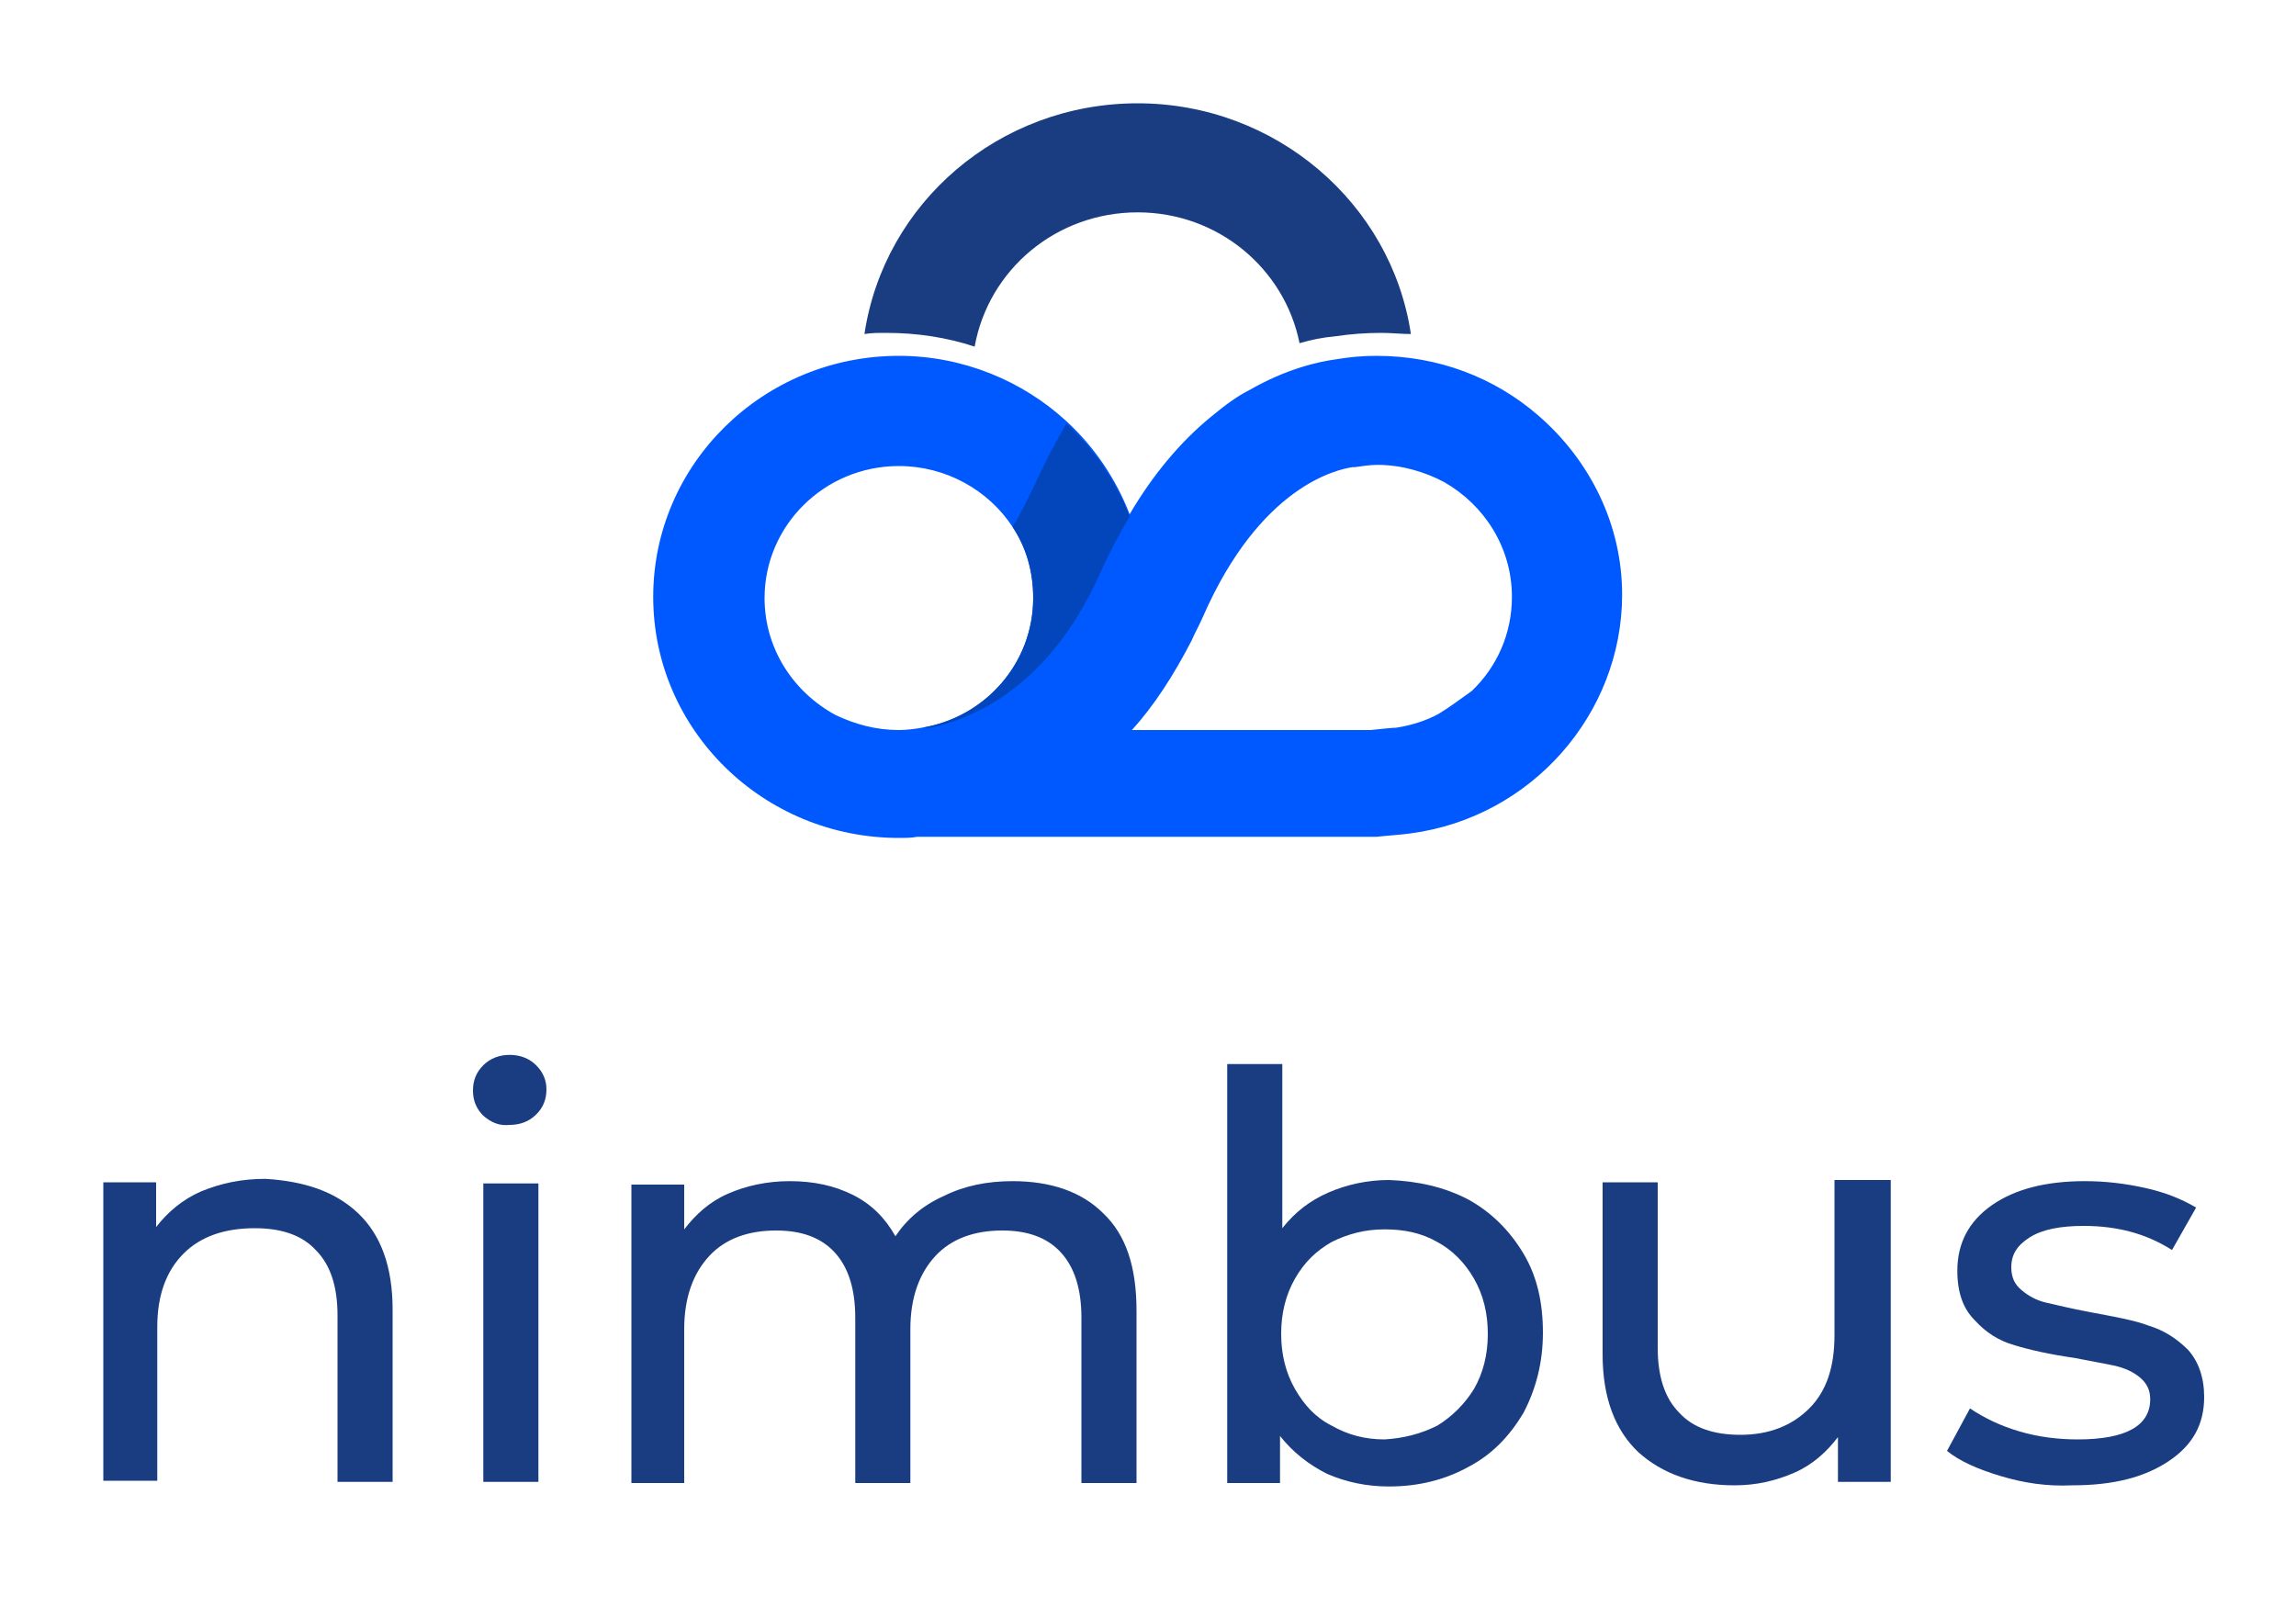
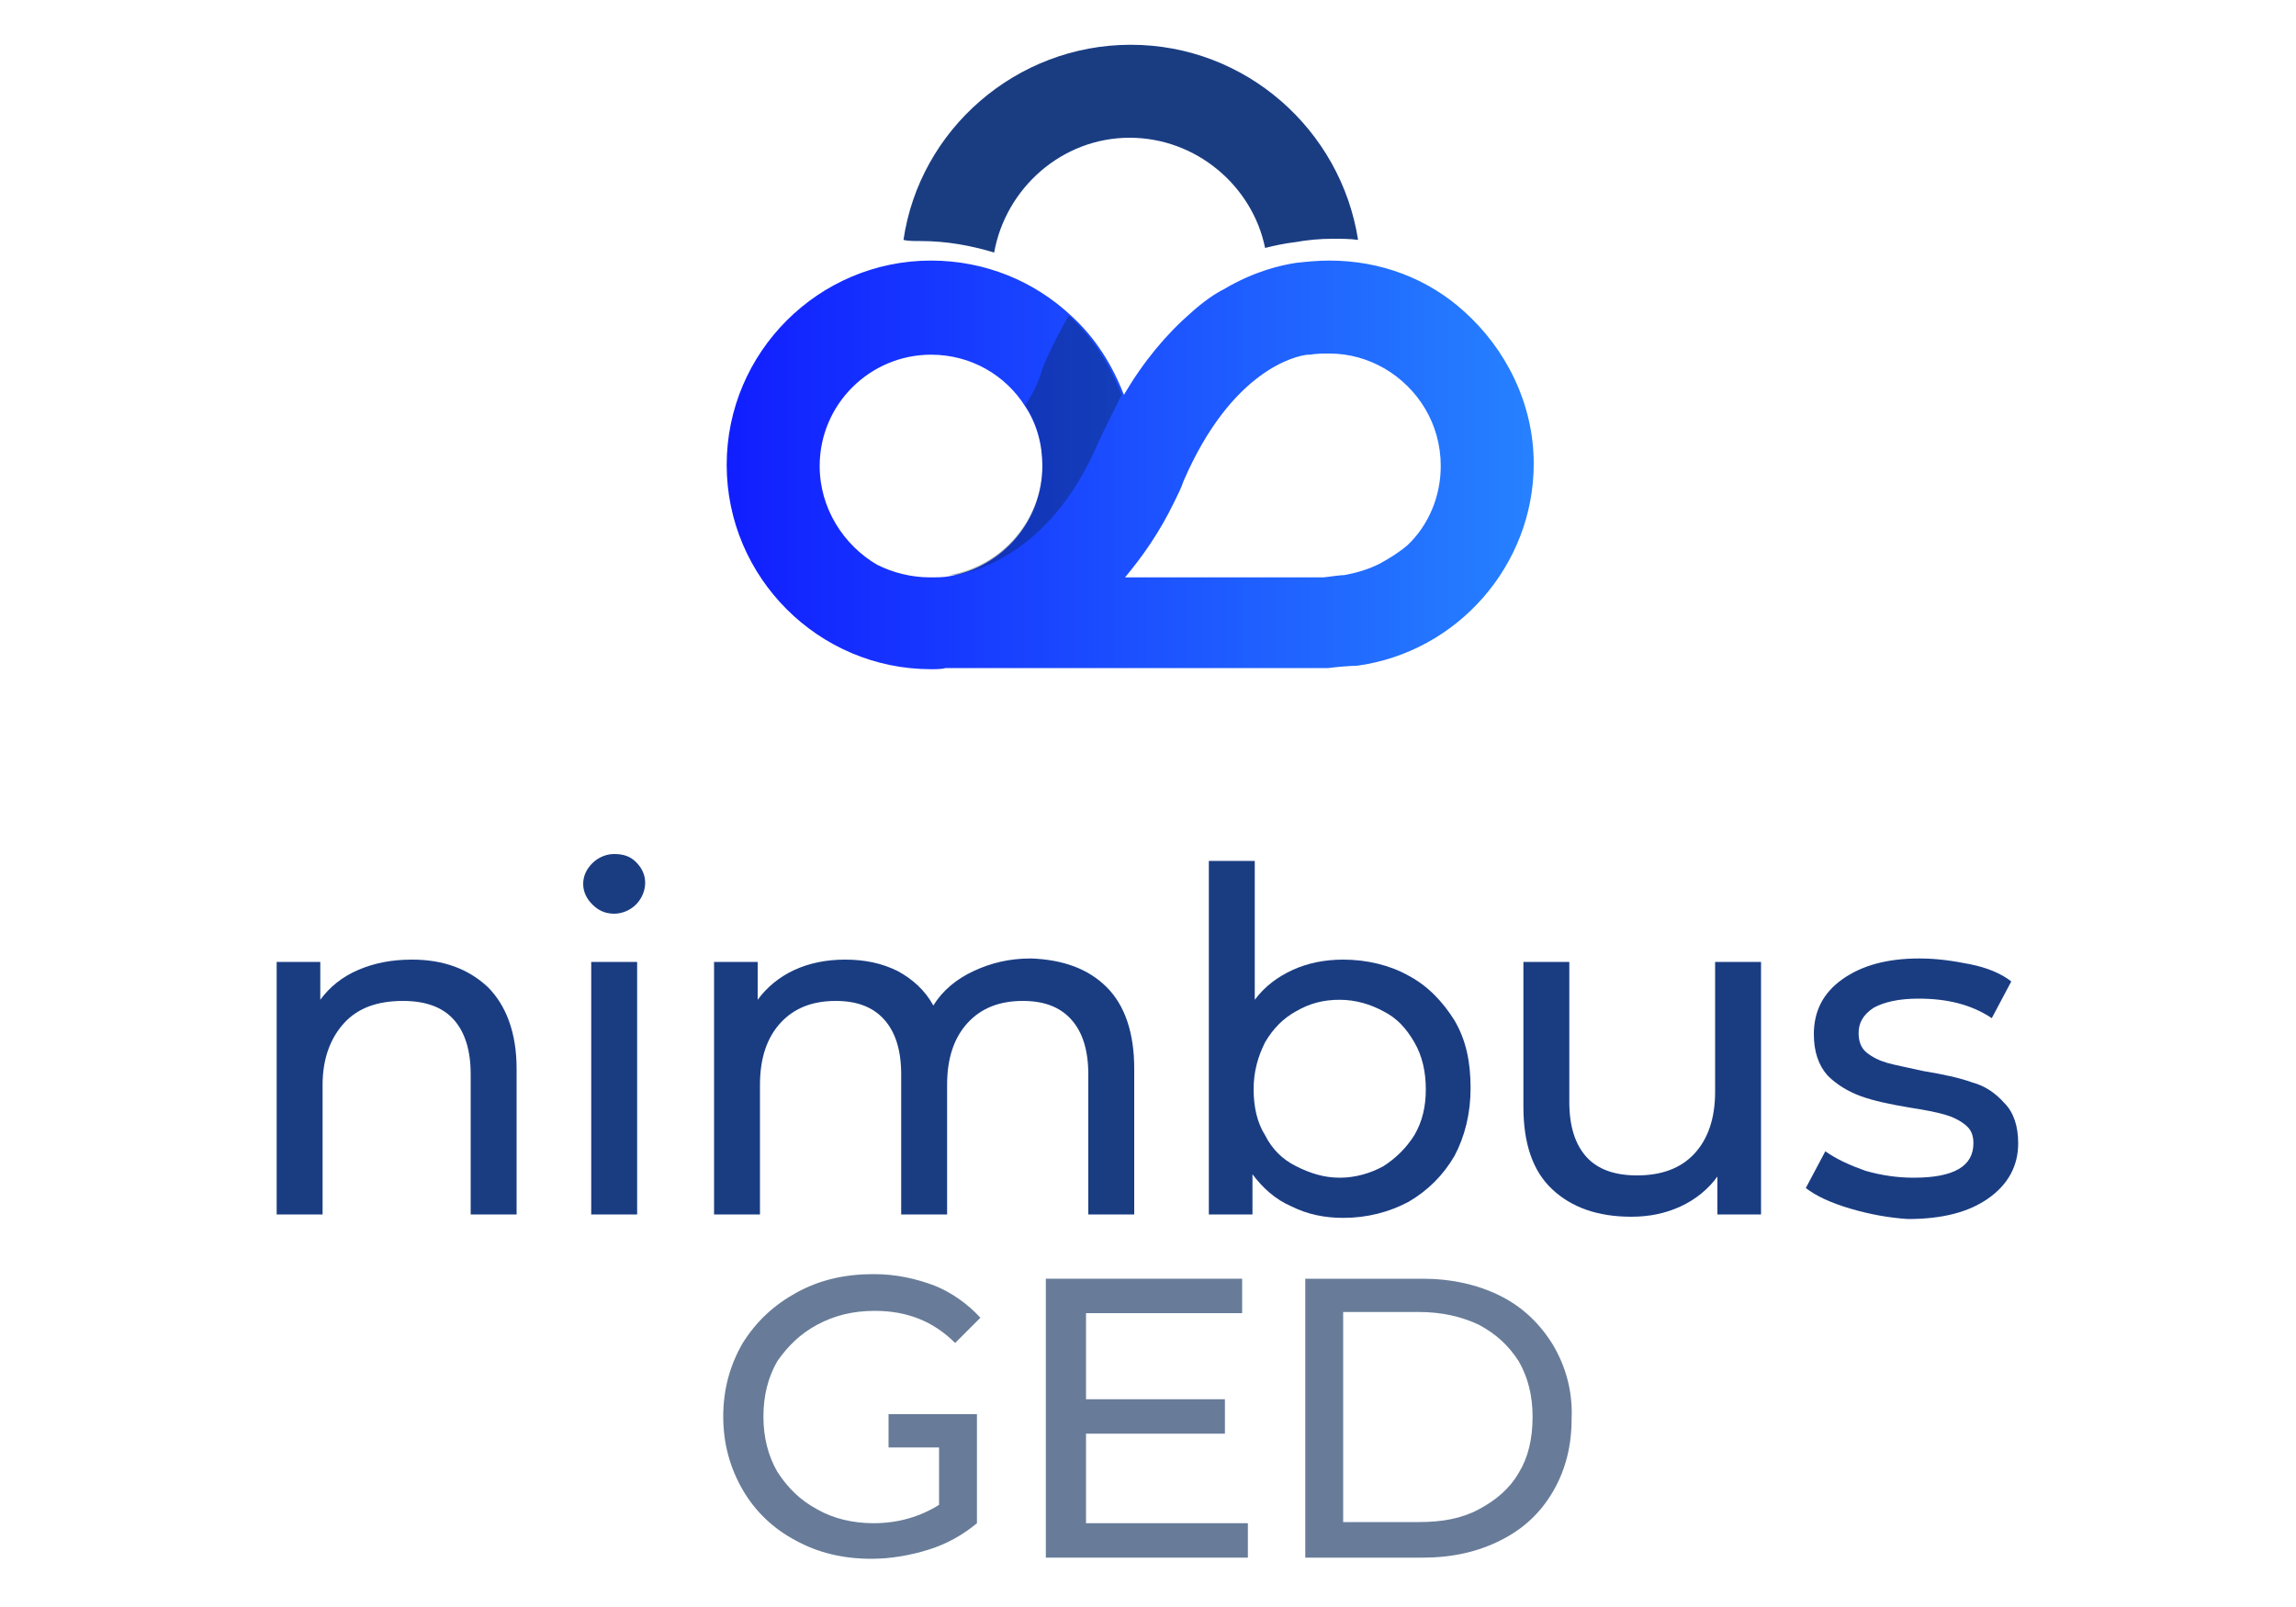
- <svg xmlns="http://www.w3.org/2000/svg" xmlns:xlink="http://www.w3.org/1999/xlink" version="1.1" id="Capa_1" x="0px" y="0px" viewBox="0 0 200 140" style="enable-background:new 0 0 200 140;" xml:space="preserve">
+ <svg xmlns="http://www.w3.org/2000/svg" version="1.1" id="Capa_1" x="0px" y="0px" viewBox="0 0 200 140" style="enable-background:new 0 0 200 140;" xml:space="preserve">
  <style type="text/css">
- 	.st0{clip-path:url(#SVGID_2_);fill:#1A3D82;}
- 	.st1{clip-path:url(#SVGID_2_);fill:#0059FF;}
- 	.st2{clip-path:url(#SVGID_2_);fill:#0345BA;}
+ 	.st0{fill:#1A3D82;}
+ 	.st1{fill:url(#SVGID_1_);}
+ 	.st2{opacity:0.352;fill:#072038;}
+ 	.st3{fill:#687C99;}
</style>
  <g>
-     <defs>
-       <rect id="SVGID_1_" x="9" y="9" width="183" height="120.5" />
-     </defs>
-     <clipPath id="SVGID_2_">
-       <use xlink:href="#SVGID_1_" style="overflow:visible;" />
-     </clipPath>
-     <path class="st0" d="M77.2,29c2.7,0,5.3,0.4,7.7,1.2c1.2-6.7,7.1-11.7,14.2-11.7c7,0,12.8,4.9,14.1,11.4c1-0.3,2-0.5,3.1-0.6   c1.3-0.2,2.7-0.3,4-0.3c0.9,0,1.8,0.1,2.6,0.1C121.2,17.7,111.1,9,99.1,9C87,9,77,17.7,75.3,29.1C75.9,29,76.5,29,77.2,29" />
-     <path class="st1" d="M125.3,62.2c-1.1,0.6-2.4,1-3.7,1.2c-0.3,0-1.3,0.1-2.2,0.2l-20.8,0c1.9-2.1,3.6-4.7,5.2-7.8   c0.3-0.7,0.7-1.4,1-2.1c5-11.4,11.7-12.8,13-13l0.2,0c0.7-0.1,1.3-0.2,2-0.2c2.1,0,4.1,0.6,5.8,1.5c3.5,2,5.9,5.7,5.9,10   c0,3.2-1.3,6.1-3.5,8.2C127.2,60.9,126.3,61.6,125.3,62.2 M66.6,52.1c0-6.3,5.2-11.5,11.7-11.5c4.1,0,7.8,2.1,9.9,5.3   c1.2,1.8,1.8,3.9,1.8,6.2c0,5.7-4.2,10.4-9.7,11.3c-0.6,0.1-1.3,0.2-2,0.2c0,0,0,0,0,0c-2,0-3.8-0.5-5.5-1.3   C69.1,60.3,66.6,56.5,66.6,52.1 M134,36.2c-3.8-3.3-8.7-5.2-14.1-5.2c-1.2,0-2.3,0.1-3.5,0.3c-1.5,0.2-4.3,0.8-7.6,2.7   c-1,0.5-2.1,1.3-3.3,2.3c-2.7,2.2-5.1,5.1-7.1,8.5c-1.2-3.1-3.1-5.9-5.5-8.1c-3.8-3.5-9-5.7-14.6-5.7c-11.8,0-21.4,9.4-21.4,21   s9.6,21,21.4,21c0.5,0,1.1,0,1.6-0.1l24.7,0l15.1,0l0.2,0c0.9-0.1,2.4-0.2,3-0.3c10.5-1.4,18.4-10.4,18.4-20.8   C141.3,45.7,138.5,40.1,134,36.2" />
-     <path class="st2" d="M88.2,45.9c1.2,1.8,1.8,3.9,1.8,6.2c0,5.7-4.2,10.4-9.7,11.3l0.7,0c3.1-0.6,10.2-3.1,14.8-13.4   c0.8-1.8,1.7-3.5,2.6-5c-1.2-3.1-3.1-5.9-5.5-8.1c-1,1.7-1.9,3.4-2.8,5.4C89.5,43.5,88.9,44.8,88.2,45.9" />
-     <path class="st0" d="M31.2,105.7c2,1.9,3,4.7,3,8.4v15h-4.8v-14.5c0-2.5-0.6-4.4-1.9-5.7c-1.2-1.3-3-1.9-5.3-1.9   c-2.6,0-4.7,0.7-6.2,2.2c-1.5,1.5-2.3,3.6-2.3,6.4v13.4H9v-26h4.6v3.9c1-1.3,2.3-2.4,3.9-3.1c1.7-0.7,3.5-1.1,5.6-1.1   C26.5,102.9,29.2,103.8,31.2,105.7" />
-     <path class="st0" d="M42.1,103.1h4.8v26h-4.8V103.1z M42.1,97.2c-0.6-0.6-0.9-1.3-0.9-2.2c0-0.9,0.3-1.6,0.9-2.2   c0.6-0.6,1.4-0.9,2.3-0.9c0.9,0,1.7,0.3,2.3,0.9c0.6,0.6,0.9,1.3,0.9,2.1c0,0.9-0.3,1.6-0.9,2.2c-0.6,0.6-1.4,0.9-2.3,0.9   C43.5,98.1,42.8,97.8,42.1,97.2" />
-     <path class="st0" d="M96.1,105.7c2,1.9,2.9,4.7,2.9,8.5v15h-4.8v-14.4c0-2.5-0.6-4.4-1.8-5.7c-1.2-1.3-2.9-1.9-5.1-1.9   c-2.4,0-4.4,0.7-5.8,2.2s-2.2,3.6-2.2,6.4v13.4h-4.8v-14.4c0-2.5-0.6-4.4-1.8-5.7c-1.2-1.3-2.9-1.9-5.1-1.9c-2.4,0-4.4,0.7-5.8,2.2   c-1.4,1.5-2.2,3.6-2.2,6.4v13.4H55v-26h4.6v3.9c1-1.3,2.2-2.4,3.8-3.1c1.6-0.7,3.4-1.1,5.4-1.1c2.1,0,3.9,0.4,5.5,1.2   c1.6,0.8,2.8,2,3.7,3.6c1-1.5,2.4-2.7,4.2-3.5c1.8-0.9,3.8-1.3,6-1.3C91.5,102.9,94.2,103.8,96.1,105.7" />
-     <path class="st0" d="M125.2,124.2c1.3-0.8,2.4-1.9,3.2-3.2c0.8-1.4,1.2-3,1.2-4.8c0-1.8-0.4-3.4-1.2-4.8c-0.8-1.4-1.9-2.5-3.2-3.2   c-1.4-0.8-2.9-1.1-4.6-1.1c-1.7,0-3.2,0.4-4.6,1.1c-1.4,0.8-2.4,1.8-3.2,3.2c-0.8,1.4-1.2,3-1.2,4.8c0,1.8,0.4,3.4,1.2,4.8   c0.8,1.4,1.8,2.5,3.2,3.2c1.4,0.8,2.9,1.2,4.6,1.2C122.3,125.3,123.8,124.9,125.2,124.2 M127.9,104.5c2,1.1,3.6,2.7,4.8,4.7   c1.2,2,1.7,4.3,1.7,6.9c0,2.6-0.6,4.9-1.7,7c-1.2,2-2.7,3.6-4.8,4.7c-2,1.1-4.3,1.7-6.9,1.7c-2,0-3.8-0.4-5.4-1.1   c-1.6-0.8-3-1.9-4.1-3.3v4.1h-4.6V92.7h4.8V107c1.1-1.4,2.4-2.4,4-3.1c1.6-0.7,3.4-1.1,5.3-1.1   C123.5,102.9,125.8,103.4,127.9,104.5" />
-     <path class="st0" d="M164.7,103.1v26h-4.6v-3.9c-1,1.3-2.2,2.4-3.8,3.1c-1.6,0.7-3.3,1.1-5.2,1.1c-3.5,0-6.3-1-8.4-2.9   c-2-1.9-3.1-4.7-3.1-8.5v-15h4.8v14.4c0,2.5,0.6,4.4,1.9,5.7c1.2,1.3,3,1.9,5.3,1.9c2.5,0,4.5-0.8,6-2.3c1.5-1.5,2.2-3.6,2.2-6.4   v-13.5H164.7z" />
-     <path class="st0" d="M174.3,128.6c-2-0.6-3.6-1.3-4.7-2.2l2-3.7c1.2,0.8,2.6,1.5,4.3,2c1.7,0.5,3.4,0.7,5.1,0.7   c4.2,0,6.3-1.2,6.3-3.5c0-0.8-0.3-1.4-0.9-1.9c-0.6-0.5-1.3-0.8-2.1-1c-0.9-0.2-2.1-0.4-3.6-0.7c-2.1-0.3-3.9-0.7-5.2-1.1   c-1.4-0.4-2.5-1.1-3.5-2.2c-1-1-1.5-2.4-1.5-4.3c0-2.4,1-4.3,3-5.7c2-1.4,4.7-2.1,8.1-2.1c1.8,0,3.5,0.2,5.3,0.6   c1.8,0.4,3.2,1,4.4,1.7l-2.1,3.7c-2.2-1.4-4.7-2.1-7.7-2.1c-2,0-3.6,0.3-4.7,1c-1.1,0.7-1.6,1.5-1.6,2.6c0,0.9,0.3,1.5,0.9,2   c0.6,0.5,1.3,0.9,2.2,1.1c0.9,0.2,2.1,0.5,3.7,0.8c2.1,0.4,3.9,0.7,5.2,1.2c1.3,0.4,2.4,1.1,3.4,2.1c0.9,1,1.4,2.4,1.4,4.1   c0,2.4-1,4.2-3.1,5.6c-2.1,1.4-4.8,2.1-8.4,2.1C178.3,129.5,176.3,129.2,174.3,128.6" />
+     <g>
+       <g>
+         <path class="st0" d="M42.5,86c1.6,1.6,2.5,4,2.5,7.1v12.7h-4V93.6c0-2.1-0.5-3.7-1.5-4.8c-1-1.1-2.5-1.6-4.4-1.6     c-2.2,0-3.9,0.6-5.1,1.9c-1.2,1.3-1.9,3.1-1.9,5.4v11.3h-4v-22h3.8v3.3c0.8-1.1,1.9-2,3.3-2.6c1.4-0.6,2.9-0.9,4.7-0.9     C38.6,83.6,40.8,84.4,42.5,86z" />
+         <path class="st0" d="M51.6,78.8c-0.5-0.5-0.8-1.1-0.8-1.8s0.3-1.3,0.8-1.8c0.5-0.5,1.2-0.8,1.9-0.8c0.8,0,1.4,0.2,1.9,0.7     c0.5,0.5,0.8,1.1,0.8,1.8c0,0.7-0.3,1.4-0.8,1.9c-0.5,0.5-1.2,0.8-1.9,0.8C52.7,79.6,52.1,79.3,51.6,78.8z M51.5,83.8h4v22h-4     V83.8z" />
+         <path class="st0" d="M96.4,86c1.6,1.6,2.4,4,2.4,7.1v12.7h-4V93.6c0-2.1-0.5-3.7-1.5-4.8c-1-1.1-2.4-1.6-4.2-1.6     c-2,0-3.6,0.6-4.8,1.9c-1.2,1.3-1.8,3.1-1.8,5.4v11.3h-4V93.6c0-2.1-0.5-3.7-1.5-4.8c-1-1.1-2.4-1.6-4.2-1.6     c-2,0-3.6,0.6-4.8,1.9c-1.2,1.3-1.8,3.1-1.8,5.4v11.3h-4v-22h3.8v3.3c0.8-1.1,1.9-2,3.2-2.6c1.3-0.6,2.8-0.9,4.4-0.9     c1.7,0,3.2,0.3,4.6,1c1.3,0.7,2.4,1.7,3.1,3c0.8-1.3,2-2.3,3.5-3c1.5-0.7,3.1-1.1,5-1.1C92.6,83.6,94.8,84.4,96.4,86z" />
+         <path class="st0" d="M122.7,85c1.7,0.9,3,2.3,4,3.9c1,1.7,1.4,3.6,1.4,5.9c0,2.2-0.5,4.2-1.4,5.9c-1,1.7-2.3,3-4,4     c-1.7,0.9-3.6,1.4-5.7,1.4c-1.6,0-3.1-0.3-4.5-1c-1.4-0.6-2.5-1.6-3.4-2.8v3.5h-3.8V75h4v12.1c0.9-1.2,2-2,3.3-2.6     c1.3-0.6,2.8-0.9,4.4-0.9C119.1,83.6,121.1,84.1,122.7,85z M120.5,101.6c1.1-0.7,2-1.6,2.7-2.7c0.7-1.2,1-2.5,1-4     c0-1.5-0.3-2.9-1-4.1c-0.7-1.2-1.5-2.1-2.7-2.7c-1.1-0.6-2.4-1-3.8-1c-1.4,0-2.6,0.3-3.8,1c-1.1,0.6-2,1.5-2.7,2.7     c-0.6,1.2-1,2.5-1,4.1c0,1.5,0.3,2.9,1,4c0.6,1.2,1.5,2.1,2.7,2.7s2.4,1,3.8,1C118.1,102.6,119.4,102.2,120.5,101.6z" />
+         <path class="st0" d="M153.4,83.8v22h-3.8v-3.3c-0.8,1.1-1.9,2-3.2,2.6c-1.3,0.6-2.7,0.9-4.3,0.9c-2.9,0-5.2-0.8-6.9-2.4     c-1.7-1.6-2.5-4-2.5-7.2V83.8h4V96c0,2.1,0.5,3.7,1.5,4.8c1,1.1,2.5,1.6,4.4,1.6c2.1,0,3.8-0.6,5-1.9c1.2-1.3,1.8-3.1,1.8-5.4     V83.8H153.4z" />
+         <path class="st0" d="M161.2,105.3c-1.7-0.5-3-1.1-3.9-1.8l1.7-3.2c1,0.7,2.1,1.2,3.5,1.7c1.4,0.4,2.8,0.6,4.2,0.6     c3.5,0,5.2-1,5.2-3c0-0.7-0.2-1.2-0.7-1.6c-0.5-0.4-1.1-0.7-1.8-0.9c-0.7-0.2-1.7-0.4-3-0.6c-1.8-0.3-3.2-0.6-4.3-1     c-1.1-0.4-2.1-1-2.9-1.8c-0.8-0.9-1.2-2.1-1.2-3.6c0-2,0.8-3.6,2.5-4.8c1.7-1.2,3.9-1.8,6.7-1.8c1.5,0,2.9,0.2,4.4,0.5     s2.7,0.8,3.6,1.5l-1.7,3.2c-1.8-1.2-3.9-1.7-6.4-1.7c-1.7,0-3,0.3-3.9,0.8c-0.9,0.6-1.3,1.3-1.3,2.2c0,0.7,0.2,1.3,0.7,1.7     c0.5,0.4,1.1,0.7,1.8,0.9c0.7,0.2,1.8,0.4,3.1,0.7c1.8,0.3,3.2,0.6,4.3,1c1.1,0.3,2,0.9,2.8,1.8c0.8,0.8,1.2,2,1.2,3.5     c0,2-0.9,3.6-2.6,4.8c-1.7,1.2-4,1.8-7,1.8C164.6,106.1,162.9,105.8,161.2,105.3z" />
+       </g>
+       <g>
+         <path class="st0" d="M80.2,21c2.3,0,4.4,0.4,6.4,1c1-5.6,5.9-10,11.8-10c5.8,0,10.7,4.2,11.8,9.6c0.8-0.2,1.7-0.4,2.6-0.5     c1.1-0.2,2.2-0.3,3.3-0.3c0.7,0,1.5,0,2.2,0.1c-1.5-9.6-9.8-17-19.8-17c-10,0-18.4,7.4-19.8,17C79.1,21,79.6,21,80.2,21z" />
+       </g>
+       <linearGradient id="SVGID_1_" gradientUnits="userSpaceOnUse" x1="63.298" y1="40.525" x2="133.586" y2="40.525">
+         <stop offset="0" style="stop-color:#111EFF" />
+         <stop offset="1" style="stop-color:#2681FF" />
+       </linearGradient>
+       <path class="st1" d="M127.5,27.1c-3.1-2.8-7.2-4.4-11.7-4.4c-1,0-2,0.1-2.9,0.2c-1.3,0.2-3.6,0.7-6.3,2.3c-0.8,0.4-1.8,1.1-2.8,2    c-2.2,1.9-4.2,4.3-5.9,7.2c-1-2.6-2.5-5-4.6-6.9c-3.2-3-7.5-4.8-12.2-4.8c-9.8,0-17.8,8-17.8,17.8s8,17.8,17.8,17.8    c0.4,0,0.9,0,1.3-0.1l20.6,0l12.6,0l0.1,0c0.7-0.1,2-0.2,2.5-0.2c8.8-1.2,15.4-8.8,15.4-17.6C133.6,35.2,131.2,30.4,127.5,27.1z     M71.4,40.6c0-5.4,4.4-9.7,9.7-9.7c3.5,0,6.5,1.8,8.2,4.5c1,1.5,1.5,3.3,1.5,5.2c0,4.8-3.5,8.8-8.1,9.6c-0.5,0.1-1.1,0.1-1.7,0.1    c0,0,0,0,0,0c-1.6,0-3.2-0.4-4.6-1.1C73.5,47.5,71.4,44.3,71.4,40.6z M120.2,49.1c-1,0.5-2,0.8-3.1,1c-0.2,0-1.1,0.1-1.8,0.2    l-17.3,0c1.5-1.8,3-3.9,4.3-6.6c0.3-0.6,0.6-1.2,0.8-1.8c4.2-9.7,9.8-10.9,10.8-11l0.2,0c0.6-0.1,1.1-0.1,1.7-0.1    c1.8,0,3.4,0.5,4.8,1.3c2.9,1.7,4.9,4.8,4.9,8.5c0,2.7-1.1,5.2-2.9,6.9C121.9,48.1,121.1,48.6,120.2,49.1z" />
+       <path class="st2" d="M89.3,35.3c1,1.5,1.5,3.3,1.5,5.2c0,4.8-3.5,8.8-8.1,9.6l0.6,0c2.6-0.5,8.5-2.6,12.3-11.4    c0.7-1.5,1.4-2.9,2.1-4.3c-1-2.6-2.5-5-4.6-6.9c-0.8,1.4-1.6,2.9-2.3,4.6C90.5,33.3,89.9,34.4,89.3,35.3z" />
+     </g>
+     <g>
+       <polygon class="st3" points="94.6,124.9 106.7,124.9 106.7,121.9 94.6,121.9 94.6,114.4 108.2,114.4 108.2,111.4 91.1,111.4     91.1,135.7 108.7,135.7 108.7,132.7 94.6,132.7   " />
+       <path class="st3" d="M135.3,117.2c-1.1-1.8-2.6-3.3-4.6-4.3c-2-1-4.3-1.5-6.8-1.5h-10.2v24.3h10.2c2.6,0,4.8-0.5,6.8-1.5    c2-1,3.5-2.4,4.6-4.3s1.6-4,1.6-6.3C137,121.2,136.4,119.1,135.3,117.2z M132.3,128.3c-0.8,1.4-2,2.4-3.5,3.2    c-1.5,0.8-3.2,1.1-5.2,1.1h-6.6v-18.3h6.6c2,0,3.7,0.4,5.2,1.1c1.5,0.8,2.6,1.8,3.5,3.2c0.8,1.4,1.2,3,1.2,4.8    C133.5,125.4,133.1,127,132.3,128.3z" />
+       <path class="st3" d="M71.2,115.4c1.5-0.8,3.1-1.2,5-1.2c2.8,0,5.1,0.9,7,2.8l2.2-2.2c-1.1-1.2-2.5-2.2-4-2.8c-1.6-0.6-3.3-1-5.3-1    c-2.5,0-4.7,0.5-6.7,1.6c-2,1.1-3.5,2.5-4.7,4.4c-1.1,1.9-1.7,4-1.7,6.4c0,2.4,0.6,4.5,1.7,6.4c1.1,1.9,2.7,3.4,4.6,4.4    c2,1.1,4.2,1.6,6.6,1.6c1.7,0,3.4-0.3,5-0.8c1.6-0.5,3-1.3,4.2-2.3v-9.5h-3.3v0h-4.4v2.9h4.4v5c-1.6,1-3.5,1.6-5.7,1.6    c-1.8,0-3.5-0.4-4.9-1.2c-1.5-0.8-2.6-1.9-3.5-3.3c-0.8-1.4-1.2-3-1.2-4.8c0-1.8,0.4-3.4,1.2-4.8    C68.6,117.3,69.7,116.2,71.2,115.4z" />
+     </g>
  </g>
</svg>
